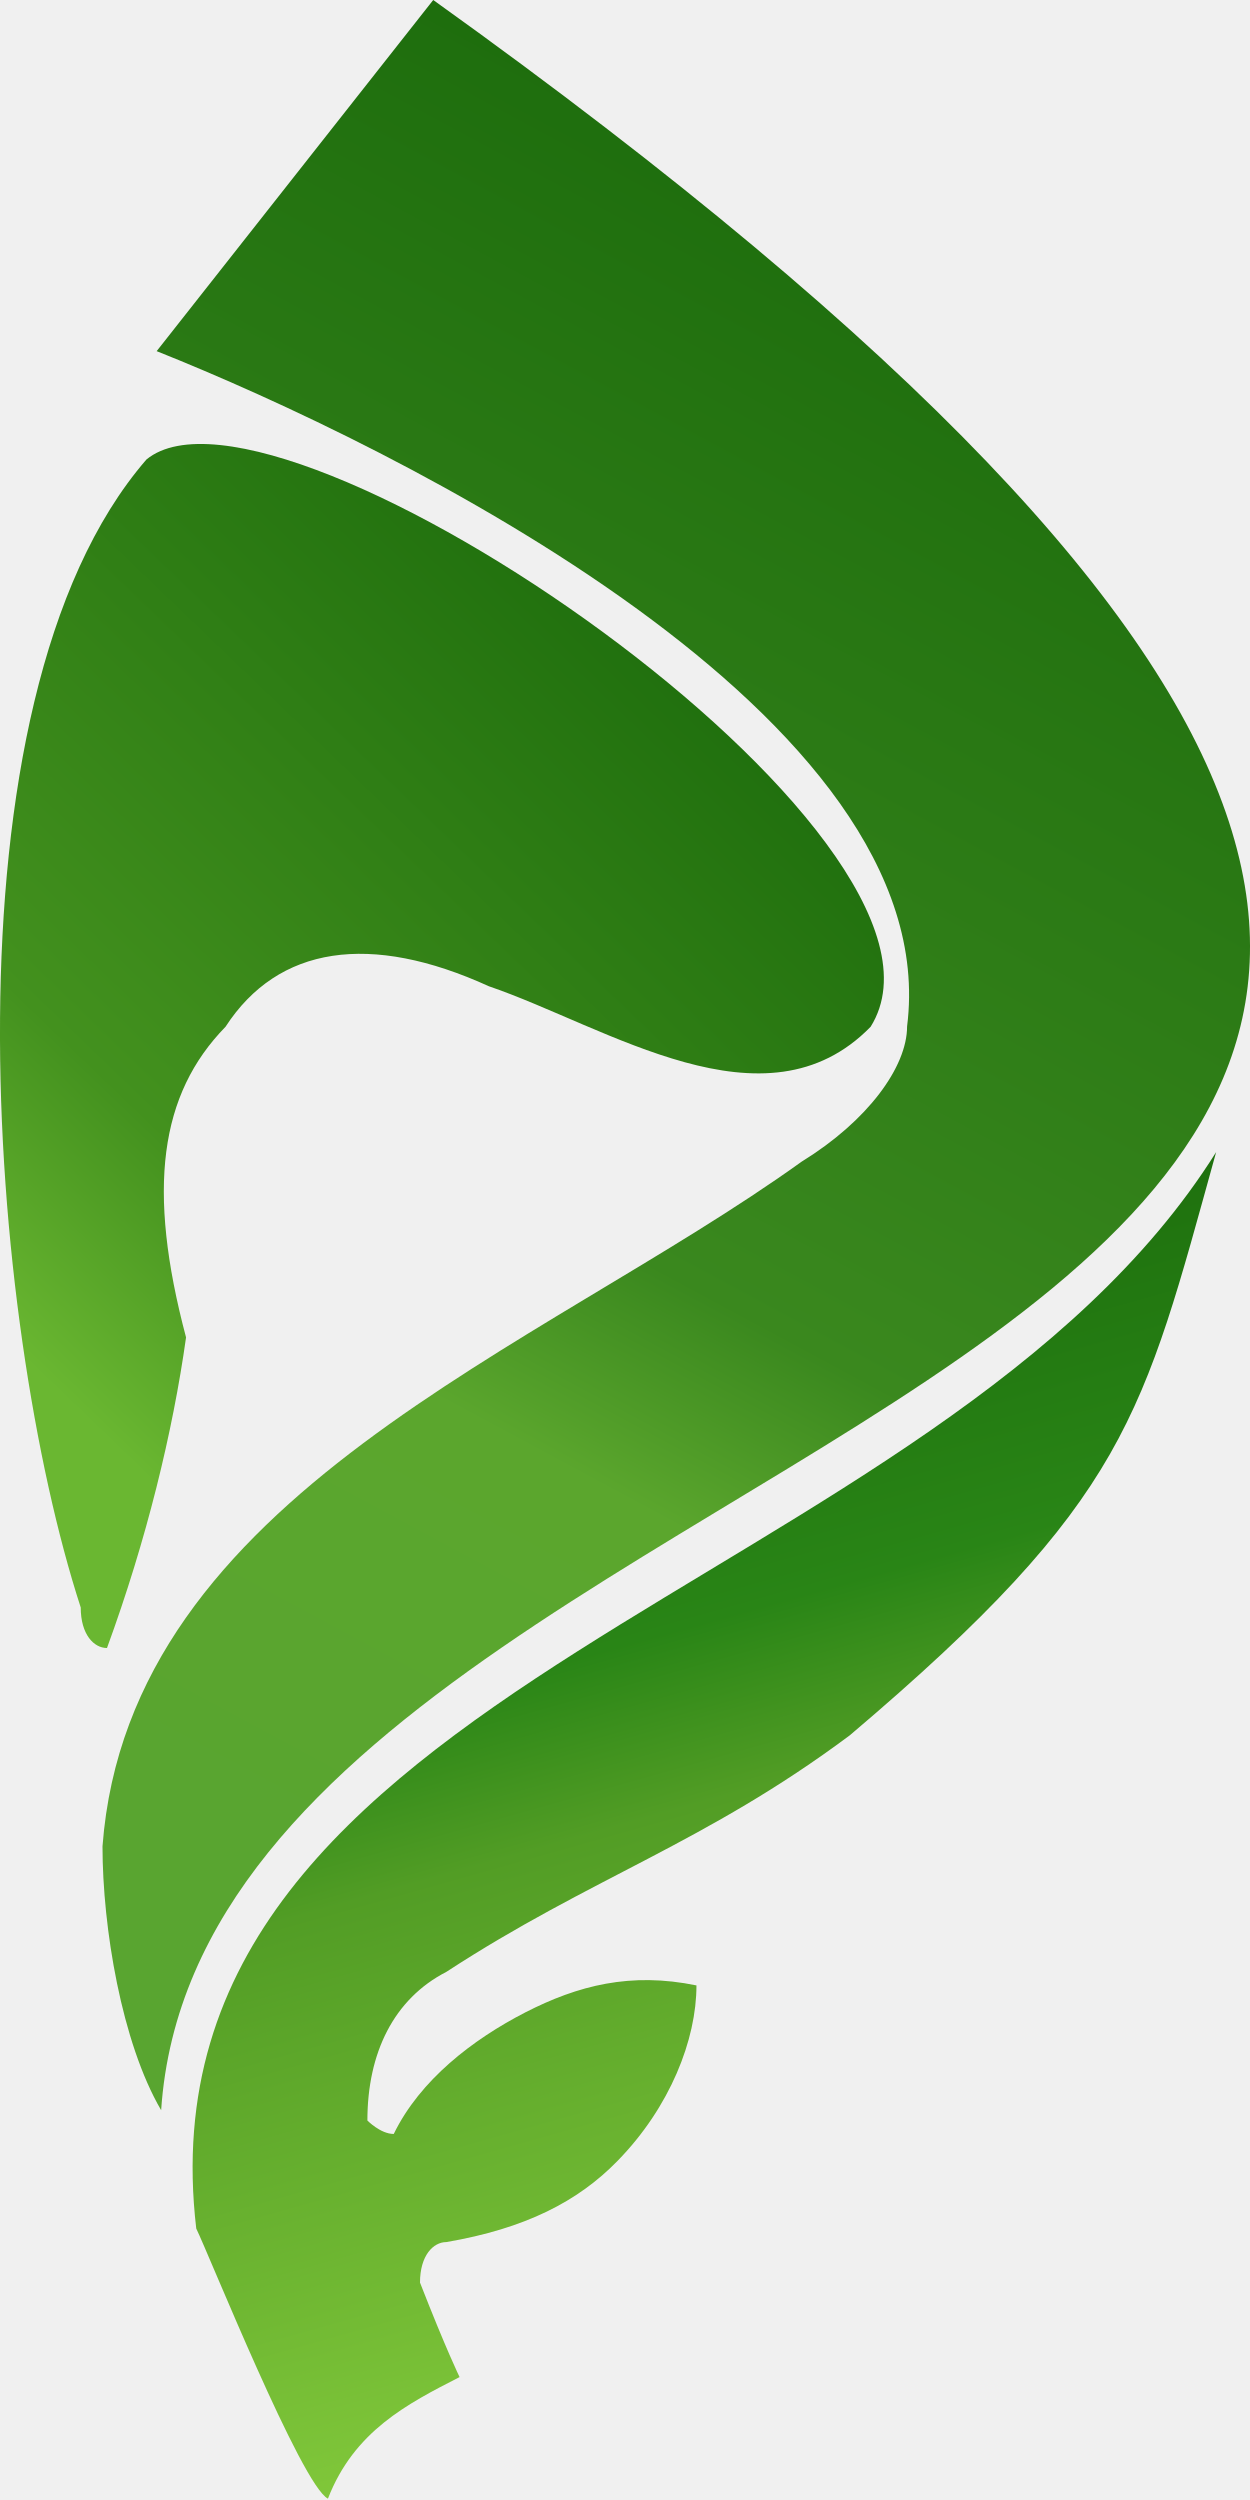
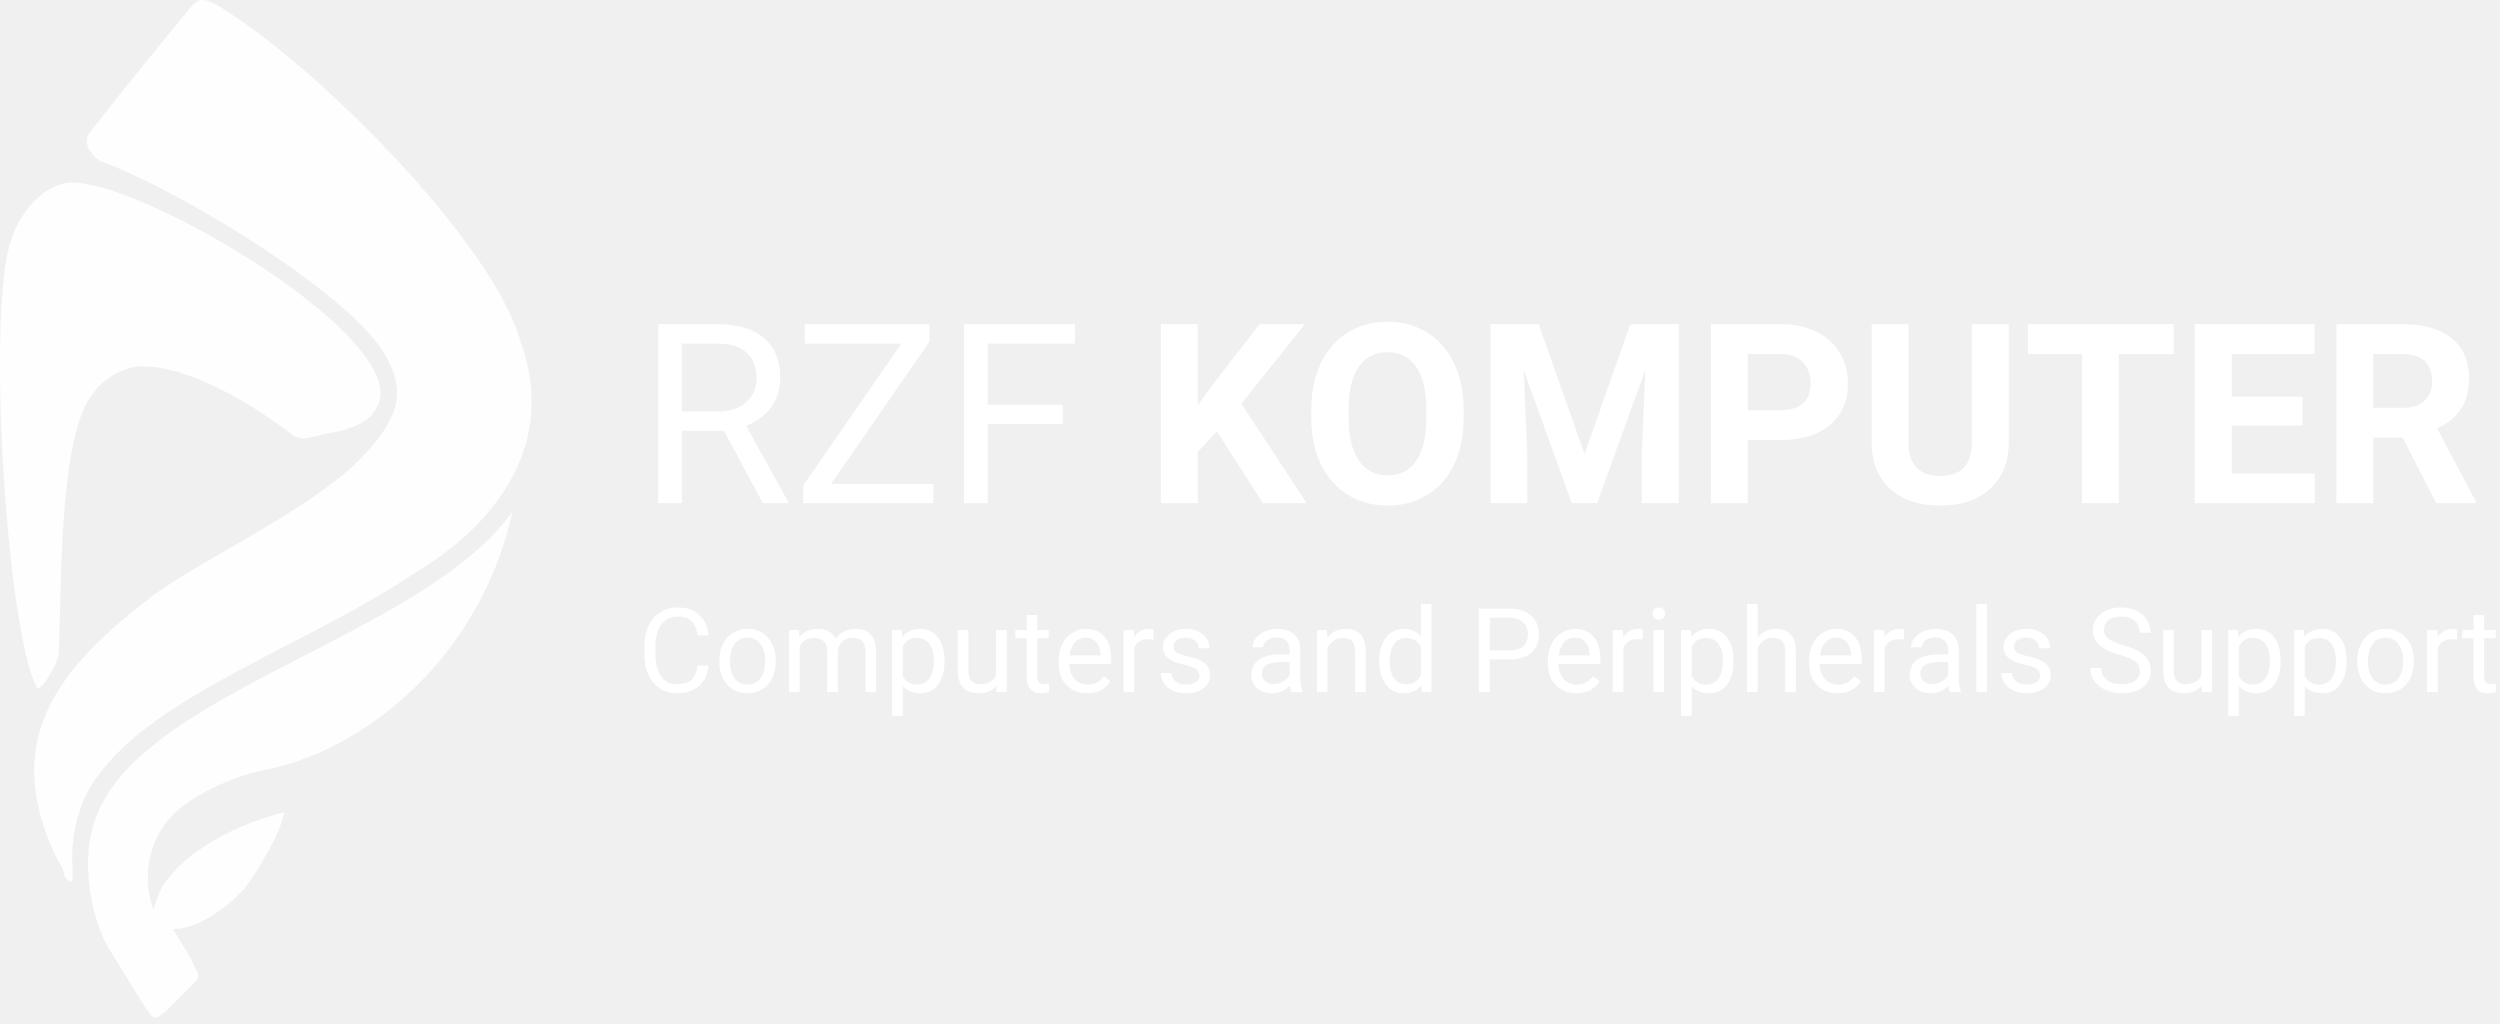
- <svg xmlns="http://www.w3.org/2000/svg" width="12" height="24" viewBox="0 0 12 24" fill="none">
-   <path fill-rule="evenodd" clip-rule="evenodd" d="M3.148 23.987C3.4 23.339 3.906 23.079 4.412 22.82C4.412 22.82 4.285 22.561 4.032 21.913C4.032 21.653 4.159 21.524 4.285 21.524C5.043 21.394 5.549 21.134 5.928 20.745C6.434 20.227 6.686 19.579 6.686 19.06C6.054 18.93 5.549 19.06 5.043 19.319C4.538 19.579 4.032 19.968 3.78 20.486C3.653 20.486 3.527 20.357 3.527 20.357C3.527 19.708 3.78 19.19 4.285 18.93C5.675 18.023 6.768 17.696 8.158 16.659C10.831 14.393 10.972 13.593 11.675 11.06C9.003 15.326 1.266 16.126 1.884 21.394C2.01 21.653 2.895 23.858 3.148 23.987V23.987Z" fill="url(#paint0_linear)" />
-   <path fill-rule="evenodd" clip-rule="evenodd" d="M4.159 0L1.504 3.371C3.779 4.279 9.087 6.872 8.708 9.854C8.708 10.243 8.329 10.762 7.697 11.151C5.17 12.966 1.237 14.354 0.984 17.725C0.984 18.503 1.168 19.61 1.547 20.258C2.053 12.738 22.99 13.485 4.159 0H4.159Z" fill="url(#paint1_linear)" />
-   <path fill-rule="evenodd" clip-rule="evenodd" d="M0.775 15.432C0.775 15.691 0.901 15.821 1.027 15.821C1.407 14.784 1.659 13.746 1.786 12.839C1.407 11.412 1.533 10.505 2.165 9.857C2.67 9.079 3.555 8.949 4.693 9.468C5.83 9.857 7.347 10.894 8.358 9.857C9.495 8.041 2.67 3.373 1.406 4.411C-0.616 6.745 -0.11 12.709 0.775 15.432V15.432Z" fill="url(#paint2_linear)" />
-   <defs>
-     <linearGradient id="paint0_linear" x1="5.297" y1="12.163" x2="8.521" y2="23.576" gradientUnits="userSpaceOnUse">
-       <stop stop-color="#1C6C0C" />
-       <stop offset="0.31" stop-color="#298516" />
-       <stop offset="0.451" stop-color="#529D25" />
-       <stop offset="1" stop-color="#89CF3E" />
-     </linearGradient>
-     <linearGradient id="paint1_linear" x1="10.371" y1="2.583" x2="2.187" y2="17.79" gradientUnits="userSpaceOnUse">
-       <stop stop-color="#1C6C0C" />
-       <stop offset="0.6" stop-color="#3A881E" />
-       <stop offset="0.722" stop-color="#5BA62D" />
-       <stop offset="1" stop-color="#59A530" />
-     </linearGradient>
-     <linearGradient id="paint2_linear" x1="7.634" y1="6.349" x2="0.735" y2="13.537" gradientUnits="userSpaceOnUse">
-       <stop stop-color="#1C6C0C" />
-       <stop offset="0.749" stop-color="#43911E" />
-       <stop offset="1" stop-color="#6AB731" />
-     </linearGradient>
-   </defs>
+ <svg xmlns="http://www.w3.org/2000/svg" width="149" height="61" viewBox="0 0 149 61" fill="none">
+   <path d="M72.526 25.71L71.384 26.94V29.987H69.186V19.323H71.384V24.157L72.351 22.831L75.068 19.323H77.771L73.984 24.062L77.88 29.987H75.266L72.526 25.71ZM87.233 24.897C87.233 25.947 87.048 26.867 86.677 27.657C86.306 28.449 85.773 29.059 85.08 29.489C84.392 29.919 83.6 30.133 82.707 30.133C81.823 30.133 81.035 29.921 80.341 29.496C79.648 29.071 79.111 28.466 78.73 27.68C78.35 26.889 78.156 25.98 78.151 24.955V24.428C78.151 23.378 78.339 22.455 78.715 21.659C79.096 20.859 79.631 20.246 80.319 19.821C81.013 19.391 81.804 19.176 82.692 19.176C83.582 19.176 84.37 19.391 85.058 19.821C85.751 20.246 86.286 20.858 86.662 21.659C87.043 22.455 87.233 23.376 87.233 24.42V24.897ZM85.007 24.413C85.007 23.295 84.807 22.445 84.407 21.864C84.006 21.284 83.435 20.993 82.692 20.993C81.955 20.993 81.386 21.281 80.986 21.857C80.586 22.428 80.383 23.268 80.378 24.377V24.897C80.378 25.985 80.578 26.83 80.978 27.431C81.378 28.031 81.955 28.331 82.707 28.331C83.444 28.331 84.011 28.043 84.407 27.467C84.802 26.887 85.002 26.042 85.007 24.933V24.413ZM91.701 19.323L94.44 27.057L97.165 19.323H100.051V29.987H97.846V27.072L98.066 22.04L95.188 29.987H93.679L90.808 22.047L91.027 27.072V29.987H88.83V19.323H91.701ZM104.167 26.23V29.987H101.97V19.323H106.13C106.931 19.323 107.634 19.469 108.239 19.763C108.822 20.031 109.312 20.467 109.646 21.015C109.973 21.552 110.136 22.165 110.136 22.853C110.136 23.898 109.777 24.723 109.06 25.329C108.347 25.929 107.358 26.229 106.093 26.229L104.167 26.23ZM104.167 24.45H106.13C106.711 24.45 107.153 24.313 107.456 24.04C107.763 23.766 107.917 23.376 107.917 22.868C107.917 22.345 107.763 21.923 107.456 21.601C107.148 21.278 106.723 21.112 106.181 21.103H104.167V24.45ZM119.724 19.323V26.347C119.724 27.514 119.357 28.437 118.625 29.115C117.897 29.794 116.901 30.133 115.637 30.133C114.392 30.133 113.403 29.803 112.67 29.145C111.938 28.485 111.564 27.58 111.55 26.427V19.323H113.747V26.361C113.747 27.06 113.913 27.57 114.245 27.892C114.582 28.21 115.046 28.368 115.637 28.368C116.872 28.368 117.5 27.718 117.519 26.42V19.323H119.724ZM129.553 21.103H126.286V29.987H124.089V21.103H120.866V19.323H129.553V21.103ZM137.229 25.365H133.01V28.222H137.961V29.987H130.812V19.323H137.946V21.103H133.01V23.644H137.229V25.365ZM143.198 26.083H141.447V29.987H139.25V19.323H143.212C144.472 19.323 145.444 19.603 146.127 20.165C146.811 20.727 147.153 21.52 147.153 22.545C147.153 23.273 146.994 23.881 146.677 24.369C146.364 24.853 145.888 25.239 145.249 25.526L147.556 29.884V29.987H145.197L143.198 26.083ZM141.447 24.303H143.22C143.771 24.303 144.199 24.164 144.501 23.886C144.804 23.603 144.956 23.214 144.956 22.721C144.956 22.218 144.812 21.823 144.523 21.535C144.24 21.247 143.803 21.103 143.212 21.103H141.447V24.303Z" fill="white" />
+   <path d="M43.149 25.673H40.644V29.987H39.231V19.323H42.761C43.961 19.323 44.885 19.596 45.529 20.143C46.179 20.69 46.503 21.486 46.503 22.531C46.503 23.195 46.323 23.773 45.961 24.267C45.605 24.76 45.107 25.128 44.467 25.373L46.972 29.899V29.987H45.463L43.149 25.673ZM40.644 24.523H42.804C43.503 24.523 44.057 24.343 44.467 23.981C44.882 23.62 45.09 23.136 45.09 22.531C45.09 21.871 44.892 21.366 44.497 21.015C44.106 20.663 43.54 20.485 42.797 20.48H40.644V24.523ZM49.536 28.837H55.636V29.987H47.873V28.932L53.718 20.48H47.968V19.323H55.402V20.356L49.536 28.837ZM63.342 25.277H58.867V29.987H57.46V19.323H64.067V20.48H58.867V24.127H63.342V25.277Z" fill="white" />
+   <path d="M42.238 39.671C42.177 40.197 41.982 40.604 41.654 40.891C41.328 41.176 40.894 41.318 40.352 41.318C39.764 41.318 39.292 41.108 38.937 40.686C38.583 40.264 38.407 39.7 38.407 38.994V38.515C38.407 38.053 38.489 37.646 38.653 37.295C38.819 36.945 39.053 36.675 39.357 36.489C39.673 36.296 40.039 36.197 40.41 36.205C40.938 36.205 41.362 36.353 41.681 36.649C42.001 36.943 42.186 37.351 42.238 37.873H41.578C41.522 37.477 41.398 37.189 41.206 37.012C41.016 36.834 40.751 36.745 40.41 36.745C39.99 36.745 39.661 36.9 39.422 37.21C39.185 37.52 39.066 37.96 39.066 38.533V39.015C39.066 39.555 39.179 39.985 39.405 40.303C39.63 40.623 39.946 40.782 40.352 40.782C40.716 40.782 40.995 40.7 41.189 40.536C41.385 40.369 41.515 40.081 41.579 39.671H42.239H42.238ZM42.871 39.367C42.871 39.004 42.941 38.679 43.083 38.389C43.214 38.114 43.419 37.882 43.677 37.719C43.94 37.56 44.242 37.478 44.549 37.483C45.052 37.483 45.459 37.658 45.769 38.006C46.081 38.355 46.237 38.819 46.237 39.397V39.442C46.237 39.802 46.167 40.125 46.029 40.412C45.901 40.687 45.695 40.919 45.437 41.079C45.182 41.239 44.888 41.319 44.556 41.319C44.054 41.319 43.648 41.144 43.336 40.795C43.026 40.447 42.871 39.985 42.871 39.411V39.367V39.367ZM43.506 39.442C43.506 39.852 43.601 40.182 43.79 40.43C43.878 40.549 43.994 40.645 44.127 40.71C44.261 40.775 44.408 40.806 44.556 40.802C44.704 40.806 44.852 40.775 44.985 40.709C45.118 40.644 45.234 40.546 45.321 40.426C45.511 40.173 45.605 39.82 45.605 39.366C45.605 38.961 45.508 38.633 45.315 38.382C45.228 38.261 45.113 38.163 44.979 38.097C44.846 38.031 44.698 37.998 44.549 38.002C44.402 37.999 44.257 38.031 44.126 38.096C43.994 38.161 43.88 38.257 43.794 38.375C43.602 38.624 43.506 38.979 43.506 39.442V39.442ZM47.625 37.552L47.642 37.962C47.913 37.642 48.279 37.483 48.739 37.483C49.257 37.483 49.609 37.682 49.795 38.078C49.918 37.9 50.078 37.757 50.274 37.648C50.489 37.534 50.73 37.477 50.974 37.483C51.786 37.483 52.198 37.913 52.212 38.772V41.25H51.58V38.81C51.58 38.545 51.52 38.348 51.398 38.218C51.278 38.086 51.075 38.02 50.79 38.02C50.555 38.02 50.36 38.09 50.206 38.232C50.047 38.379 49.95 38.58 49.936 38.796V41.25H49.3V38.827C49.3 38.289 49.037 38.02 48.51 38.02C48.096 38.02 47.812 38.197 47.66 38.55V41.25H47.027V37.552H47.625V37.552ZM56.293 39.442C56.293 40.005 56.164 40.458 55.907 40.802C55.788 40.967 55.631 41.101 55.448 41.191C55.266 41.281 55.064 41.325 54.861 41.318C54.411 41.318 54.059 41.176 53.801 40.891V42.671H53.169V37.551H53.747L53.777 37.961C54.035 37.643 54.393 37.483 54.851 37.483C55.295 37.483 55.646 37.651 55.903 37.986C56.163 38.321 56.293 38.786 56.293 39.384V39.442ZM55.661 39.37C55.661 38.953 55.571 38.624 55.394 38.382C55.312 38.266 55.202 38.172 55.074 38.109C54.947 38.045 54.805 38.015 54.663 38.02C54.28 38.02 53.993 38.19 53.801 38.53V40.296C53.991 40.633 54.28 40.802 54.669 40.802C54.972 40.802 55.213 40.682 55.391 40.443C55.571 40.202 55.661 39.844 55.661 39.37V39.37ZM59.383 40.884C59.137 41.174 58.776 41.318 58.299 41.318C57.905 41.318 57.604 41.204 57.397 40.977C57.192 40.747 57.088 40.407 57.086 39.957V37.553H57.718V39.942C57.718 40.502 57.946 40.782 58.402 40.782C58.885 40.782 59.206 40.602 59.366 40.242V37.552H59.998V41.251H59.396L59.383 40.885V40.884ZM61.82 36.656V37.552H62.51V38.04H61.82V40.334C61.82 40.482 61.85 40.594 61.912 40.669C61.974 40.742 62.078 40.779 62.227 40.779C62.299 40.779 62.4 40.765 62.527 40.737V41.25C62.369 41.294 62.206 41.317 62.042 41.318C61.759 41.318 61.546 41.233 61.402 41.062C61.259 40.891 61.187 40.648 61.187 40.334V38.04H60.514V37.552H61.188V36.656H61.82V36.656ZM64.787 41.318C64.285 41.318 63.877 41.154 63.563 40.826C63.249 40.496 63.091 40.055 63.091 39.503V39.387C63.091 39.02 63.161 38.693 63.3 38.407C63.441 38.117 63.637 37.891 63.888 37.729C64.141 37.565 64.414 37.483 64.708 37.483C65.188 37.483 65.563 37.642 65.829 37.958C66.096 38.275 66.229 38.728 66.229 39.318V39.582H63.724C63.733 39.946 63.839 40.242 64.041 40.467C64.247 40.691 64.506 40.802 64.821 40.802C65.044 40.802 65.233 40.757 65.388 40.665C65.543 40.575 65.678 40.453 65.795 40.303L66.181 40.603C65.871 41.08 65.406 41.318 64.787 41.318V41.318ZM64.708 38.003C64.587 38.001 64.467 38.025 64.356 38.073C64.245 38.121 64.146 38.193 64.065 38.283C63.892 38.468 63.785 38.727 63.745 39.063H65.597V39.015C65.579 38.693 65.492 38.445 65.337 38.269C65.182 38.092 64.972 38.003 64.708 38.003ZM68.751 38.119C68.648 38.102 68.545 38.094 68.441 38.095C68.026 38.095 67.744 38.272 67.596 38.625V41.25H66.964V37.552H67.579L67.589 37.979C67.797 37.649 68.091 37.483 68.471 37.483C68.567 37.478 68.662 37.494 68.751 37.531V38.119ZM71.489 40.269C71.492 40.192 71.476 40.115 71.442 40.045C71.408 39.976 71.357 39.916 71.294 39.872C71.167 39.777 70.942 39.695 70.621 39.626C70.358 39.576 70.102 39.493 69.859 39.38C69.694 39.303 69.55 39.185 69.442 39.039C69.351 38.899 69.304 38.734 69.309 38.567C69.309 38.264 69.436 38.007 69.691 37.797C69.949 37.588 70.277 37.483 70.676 37.483C71.096 37.483 71.435 37.591 71.694 37.808C71.956 38.024 72.087 38.301 72.087 38.638H71.452C71.451 38.551 71.431 38.466 71.392 38.389C71.354 38.312 71.298 38.244 71.23 38.191C71.075 38.062 70.877 37.995 70.676 38.003C70.446 38.003 70.266 38.053 70.136 38.153C70.074 38.198 70.024 38.257 69.99 38.326C69.956 38.394 69.939 38.47 69.941 38.546C69.941 38.699 70.001 38.814 70.122 38.892C70.242 38.969 70.46 39.043 70.775 39.114C71.092 39.184 71.348 39.269 71.544 39.367C71.717 39.446 71.866 39.568 71.978 39.722C72.077 39.87 72.127 40.046 72.122 40.224C72.122 40.554 71.989 40.82 71.725 41.021C71.461 41.219 71.118 41.318 70.696 41.318C70.426 41.323 70.157 41.27 69.91 41.161C69.695 41.066 69.51 40.915 69.374 40.723C69.249 40.544 69.182 40.331 69.182 40.112H69.814C69.826 40.324 69.91 40.492 70.067 40.618C70.227 40.741 70.437 40.802 70.697 40.802C70.936 40.802 71.127 40.754 71.27 40.659C71.337 40.619 71.393 40.562 71.432 40.493C71.47 40.425 71.49 40.348 71.49 40.269H71.489ZM76.965 41.249C76.916 41.124 76.886 40.993 76.876 40.86C76.742 41.006 76.579 41.122 76.398 41.201C76.217 41.28 76.021 41.32 75.823 41.318C75.459 41.318 75.159 41.216 74.924 41.011C74.811 40.914 74.722 40.793 74.662 40.657C74.602 40.521 74.572 40.374 74.576 40.225C74.576 39.839 74.722 39.541 75.013 39.329C75.307 39.115 75.72 39.008 76.25 39.008H76.866V38.718C76.866 38.496 76.8 38.321 76.668 38.191C76.535 38.059 76.34 37.993 76.083 37.993C75.88 37.986 75.681 38.046 75.516 38.163C75.363 38.277 75.286 38.415 75.286 38.577H74.651C74.654 38.383 74.723 38.195 74.846 38.044C74.978 37.871 75.156 37.734 75.379 37.634C75.604 37.534 75.852 37.484 76.121 37.484C76.547 37.484 76.881 37.59 77.122 37.804C77.364 38.017 77.489 38.309 77.498 38.683V40.385C77.498 40.725 77.541 40.995 77.628 41.195V41.25H76.965V41.249ZM75.915 40.768C76.114 40.768 76.302 40.717 76.479 40.614C76.646 40.523 76.781 40.384 76.866 40.214V39.456H76.37C75.595 39.456 75.208 39.682 75.208 40.136C75.208 40.334 75.274 40.489 75.406 40.601C75.55 40.717 75.731 40.776 75.916 40.768H75.915ZM79.087 37.552L79.107 38.017C79.236 37.846 79.404 37.709 79.596 37.616C79.789 37.523 80.001 37.478 80.215 37.483C80.997 37.483 81.391 37.924 81.398 38.806V41.25H80.766V38.803C80.763 38.536 80.702 38.339 80.581 38.211C80.463 38.084 80.277 38.02 80.024 38.02C79.831 38.016 79.642 38.074 79.484 38.184C79.329 38.294 79.208 38.437 79.122 38.614V41.25H78.489V37.552H79.087V37.552ZM82.197 39.37C82.197 38.803 82.332 38.347 82.601 38.003C82.87 37.657 83.222 37.483 83.657 37.483C84.09 37.483 84.433 37.631 84.686 37.928V36H85.318V41.25H84.738L84.707 40.853C84.454 41.163 84.102 41.318 83.65 41.318C83.222 41.318 82.872 41.143 82.601 40.792C82.332 40.441 82.198 39.983 82.198 39.418V39.37H82.197ZM82.83 39.442C82.83 39.862 82.917 40.189 83.09 40.426C83.17 40.541 83.278 40.633 83.404 40.695C83.529 40.757 83.668 40.787 83.808 40.782C84.208 40.782 84.501 40.602 84.686 40.242V38.542C84.496 38.194 84.206 38.02 83.814 38.02C83.504 38.02 83.263 38.14 83.09 38.379C82.917 38.619 82.83 38.972 82.83 39.442V39.442ZM88.794 39.302V41.25H88.138V36.273H89.974C90.518 36.273 90.944 36.413 91.252 36.69C91.562 36.968 91.717 37.336 91.717 37.794C91.717 38.277 91.565 38.65 91.262 38.912C90.961 39.172 90.53 39.302 89.967 39.302H88.794V39.302ZM88.794 38.765H89.974C90.325 38.765 90.593 38.683 90.78 38.519C90.967 38.353 91.061 38.113 91.061 37.801C91.061 37.505 90.967 37.268 90.78 37.091C90.593 36.913 90.337 36.821 90.011 36.813H88.794V38.765ZM93.942 41.318C93.441 41.318 93.033 41.154 92.718 40.826C92.404 40.496 92.247 40.055 92.247 39.503V39.387C92.247 39.02 92.316 38.693 92.455 38.407C92.596 38.117 92.792 37.891 93.043 37.729C93.296 37.565 93.569 37.483 93.863 37.483C94.344 37.483 94.718 37.642 94.984 37.958C95.251 38.275 95.384 38.728 95.384 39.318V39.582H92.879C92.888 39.946 92.994 40.242 93.197 40.467C93.402 40.691 93.662 40.802 93.976 40.802C94.199 40.802 94.389 40.757 94.543 40.665C94.701 40.572 94.839 40.449 94.95 40.303L95.336 40.603C95.027 41.08 94.562 41.318 93.942 41.318V41.318ZM93.863 38.003C93.742 38.001 93.622 38.025 93.511 38.073C93.4 38.121 93.301 38.193 93.221 38.283C93.048 38.468 92.94 38.727 92.899 39.063H94.752V39.015C94.734 38.693 94.647 38.445 94.492 38.269C94.337 38.092 94.128 38.003 93.863 38.003V38.003ZM97.907 38.119C97.804 38.102 97.7 38.094 97.596 38.095C97.181 38.095 96.9 38.272 96.751 38.625V41.25H96.119V37.552H96.734L96.745 37.979C96.952 37.649 97.246 37.483 97.626 37.483C97.75 37.483 97.843 37.499 97.907 37.531V38.119V38.119ZM99.178 41.249H98.546V37.553H99.178V41.251V41.249ZM98.495 36.571C98.495 36.468 98.525 36.381 98.587 36.311C98.651 36.241 98.744 36.205 98.867 36.205C98.99 36.205 99.084 36.24 99.147 36.311C99.211 36.381 99.243 36.468 99.243 36.571C99.246 36.666 99.211 36.758 99.147 36.827C99.084 36.895 98.99 36.93 98.867 36.93C98.744 36.93 98.651 36.895 98.587 36.827C98.525 36.757 98.492 36.665 98.495 36.571ZM103.317 39.441C103.317 40.005 103.189 40.458 102.931 40.802C102.812 40.967 102.655 41.101 102.472 41.191C102.29 41.281 102.088 41.325 101.885 41.318C101.436 41.318 101.083 41.176 100.826 40.891V42.671H100.193V37.551H100.771L100.802 37.961C101.059 37.643 101.417 37.483 101.875 37.483C102.319 37.483 102.67 37.651 102.928 37.986C103.188 38.321 103.317 38.786 103.317 39.384V39.442V39.441ZM102.685 39.37C102.685 38.953 102.596 38.624 102.418 38.382C102.336 38.266 102.226 38.172 102.098 38.108C101.971 38.045 101.829 38.015 101.687 38.02C101.304 38.02 101.017 38.19 100.826 38.53V40.296C100.907 40.455 101.032 40.587 101.186 40.676C101.34 40.766 101.516 40.81 101.694 40.802C101.997 40.802 102.237 40.682 102.415 40.443C102.595 40.202 102.685 39.844 102.685 39.37V39.37ZM104.756 38C104.885 37.834 105.052 37.701 105.241 37.612C105.431 37.522 105.64 37.478 105.85 37.483C106.632 37.483 107.026 37.924 107.033 38.806V41.25H106.4V38.803C106.398 38.536 106.337 38.339 106.216 38.211C106.097 38.084 105.912 38.02 105.659 38.02C105.466 38.016 105.277 38.074 105.119 38.184C104.964 38.294 104.843 38.437 104.756 38.614V41.25H104.124V36H104.756V38ZM109.514 41.318C109.013 41.318 108.605 41.154 108.291 40.826C107.976 40.496 107.819 40.055 107.819 39.503V39.387C107.819 39.02 107.888 38.693 108.027 38.407C108.169 38.117 108.365 37.891 108.615 37.729C108.858 37.568 109.144 37.482 109.436 37.483C109.916 37.483 110.29 37.642 110.557 37.958C110.823 38.275 110.957 38.728 110.957 39.318V39.582H108.451C108.46 39.946 108.566 40.242 108.769 40.467C108.974 40.691 109.234 40.802 109.548 40.802C109.772 40.802 109.961 40.757 110.116 40.665C110.271 40.575 110.406 40.453 110.522 40.303L110.909 40.603C110.599 41.08 110.134 41.318 109.514 41.318V41.318ZM109.436 38.003C109.315 38.001 109.195 38.024 109.084 38.073C108.973 38.121 108.874 38.193 108.793 38.283C108.62 38.468 108.513 38.727 108.472 39.063H110.324V39.015C110.306 38.693 110.219 38.445 110.064 38.269C109.91 38.092 109.7 38.003 109.436 38.003ZM113.479 38.119C113.376 38.102 113.272 38.094 113.168 38.095C112.753 38.095 112.472 38.272 112.324 38.625V41.25H111.691V37.552H112.307L112.317 37.979C112.524 37.649 112.818 37.483 113.199 37.483C113.322 37.483 113.415 37.499 113.479 37.531V38.119V38.119ZM116.21 41.249C116.161 41.124 116.131 40.993 116.121 40.86C115.987 41.006 115.824 41.122 115.643 41.201C115.462 41.28 115.266 41.32 115.068 41.318C114.704 41.318 114.404 41.216 114.169 41.011C114.057 40.914 113.967 40.793 113.907 40.657C113.847 40.521 113.817 40.373 113.821 40.225C113.821 39.839 113.967 39.541 114.258 39.329C114.552 39.115 114.965 39.008 115.496 39.008H116.111V38.718C116.111 38.496 116.045 38.321 115.913 38.191C115.78 38.059 115.586 37.993 115.328 37.993C115.125 37.986 114.926 38.045 114.761 38.163C114.608 38.277 114.532 38.415 114.532 38.577H113.896C113.899 38.383 113.968 38.195 114.091 38.044C114.223 37.871 114.401 37.734 114.624 37.634C114.85 37.534 115.097 37.484 115.366 37.484C115.792 37.484 116.126 37.59 116.367 37.804C116.609 38.017 116.734 38.309 116.743 38.683V40.385C116.743 40.725 116.786 40.995 116.873 41.195V41.25H116.21V41.249ZM115.161 40.768C115.359 40.768 115.547 40.717 115.725 40.614C115.891 40.523 116.026 40.383 116.111 40.214V39.456H115.615C114.84 39.456 114.453 39.682 114.453 40.136C114.453 40.334 114.519 40.489 114.651 40.601C114.795 40.716 114.976 40.776 115.161 40.768ZM118.421 41.25H117.789V36H118.421V41.25ZM121.59 40.269C121.593 40.192 121.577 40.115 121.543 40.045C121.509 39.976 121.458 39.916 121.395 39.872C121.267 39.777 121.043 39.695 120.722 39.626C120.458 39.576 120.202 39.493 119.959 39.38C119.794 39.302 119.651 39.185 119.542 39.039C119.451 38.899 119.405 38.734 119.409 38.567C119.409 38.264 119.537 38.007 119.792 37.797C120.049 37.588 120.378 37.483 120.776 37.483C121.196 37.483 121.535 37.591 121.795 37.808C122.057 38.024 122.188 38.301 122.188 38.638H121.552C121.551 38.551 121.531 38.466 121.492 38.389C121.454 38.312 121.398 38.244 121.33 38.191C121.175 38.062 120.977 37.995 120.776 38.003C120.546 38.003 120.366 38.053 120.236 38.153C120.174 38.198 120.124 38.257 120.09 38.326C120.057 38.394 120.04 38.47 120.042 38.546C120.042 38.699 120.102 38.814 120.223 38.892C120.343 38.969 120.561 39.043 120.875 39.114C121.192 39.184 121.449 39.269 121.645 39.367C121.84 39.465 121.985 39.583 122.079 39.722C122.177 39.87 122.227 40.046 122.222 40.224C122.222 40.554 122.09 40.82 121.826 41.021C121.561 41.219 121.218 41.318 120.797 41.318C120.527 41.323 120.258 41.27 120.011 41.161C119.795 41.066 119.61 40.915 119.474 40.723C119.35 40.543 119.283 40.33 119.283 40.112H119.915C119.926 40.324 120.011 40.492 120.168 40.618C120.327 40.741 120.537 40.802 120.797 40.802C121.036 40.802 121.228 40.754 121.371 40.659C121.438 40.619 121.494 40.562 121.532 40.493C121.571 40.425 121.591 40.347 121.59 40.269V40.269ZM126.348 39.032C125.785 38.87 125.375 38.672 125.117 38.437C124.994 38.327 124.896 38.192 124.83 38.041C124.764 37.89 124.731 37.727 124.734 37.562C124.734 37.17 124.89 36.846 125.203 36.592C125.517 36.334 125.925 36.205 126.426 36.205C126.768 36.205 127.072 36.271 127.339 36.403C127.608 36.535 127.815 36.718 127.961 36.95C128.109 37.183 128.183 37.437 128.183 37.712H127.523C127.523 37.412 127.428 37.176 127.236 37.005C127.045 36.832 126.775 36.745 126.426 36.745C126.103 36.745 125.85 36.817 125.667 36.96C125.487 37.102 125.397 37.299 125.397 37.552C125.397 37.755 125.483 37.926 125.654 38.068C125.827 38.207 126.12 38.334 126.532 38.451C126.947 38.567 127.271 38.695 127.503 38.837C127.738 38.976 127.911 39.139 128.022 39.326C128.136 39.512 128.193 39.732 128.193 39.986C128.193 40.389 128.036 40.712 127.722 40.956C127.407 41.198 126.987 41.318 126.46 41.318C126.131 41.32 125.805 41.254 125.503 41.123C125.229 41.009 124.992 40.822 124.816 40.583C124.657 40.356 124.573 40.084 124.577 39.807H125.237C125.237 40.108 125.347 40.347 125.568 40.522C125.792 40.695 126.089 40.782 126.46 40.782C126.807 40.782 127.072 40.711 127.257 40.57C127.346 40.503 127.418 40.416 127.467 40.315C127.515 40.214 127.538 40.104 127.534 39.992C127.534 39.748 127.448 39.56 127.277 39.428C127.106 39.294 126.797 39.161 126.348 39.032V39.032ZM131.222 40.884C130.976 41.174 130.614 41.318 130.138 41.318C129.744 41.318 129.443 41.204 129.236 40.977C129.031 40.747 128.927 40.407 128.925 39.957V37.553H129.557V39.942C129.557 40.502 129.785 40.782 130.241 40.782C130.724 40.782 131.045 40.602 131.205 40.242V37.552H131.837V41.251H131.235L131.222 40.885V40.884ZM135.925 39.442C135.925 40.005 135.796 40.458 135.539 40.802C135.42 40.967 135.263 41.101 135.08 41.191C134.898 41.281 134.696 41.324 134.493 41.318C134.044 41.318 133.691 41.176 133.433 40.891V42.671H132.801V37.551H133.378L133.409 37.961C133.667 37.643 134.024 37.483 134.482 37.483C134.927 37.483 135.278 37.651 135.535 37.986C135.795 38.321 135.925 38.786 135.925 39.384V39.442ZM135.292 39.37C135.292 38.953 135.204 38.624 135.026 38.382C134.943 38.266 134.833 38.172 134.706 38.109C134.578 38.045 134.436 38.015 134.294 38.02C133.912 38.02 133.625 38.19 133.433 38.53V40.296C133.514 40.454 133.639 40.586 133.793 40.676C133.947 40.766 134.123 40.809 134.301 40.802C134.441 40.806 134.581 40.776 134.707 40.713C134.832 40.651 134.941 40.558 135.022 40.443C135.202 40.202 135.292 39.844 135.292 39.37V39.37ZM139.855 39.442C139.855 40.005 139.727 40.458 139.469 40.802C139.35 40.967 139.193 41.101 139.01 41.191C138.828 41.281 138.626 41.325 138.423 41.318C137.974 41.318 137.621 41.176 137.364 40.891V42.671H136.731V37.551H137.309L137.34 37.961C137.597 37.643 137.955 37.483 138.413 37.483C138.857 37.483 139.208 37.651 139.466 37.986C139.726 38.321 139.855 38.786 139.855 39.384V39.442V39.442ZM139.223 39.37C139.223 38.953 139.134 38.624 138.957 38.382C138.874 38.266 138.764 38.172 138.637 38.109C138.509 38.045 138.367 38.015 138.225 38.02C137.842 38.02 137.555 38.19 137.364 38.53V40.296C137.445 40.455 137.57 40.587 137.724 40.676C137.878 40.766 138.054 40.81 138.232 40.802C138.535 40.802 138.775 40.682 138.953 40.443C139.133 40.202 139.223 39.844 139.223 39.37V39.37ZM140.495 39.367C140.495 39.004 140.565 38.679 140.707 38.389C140.85 38.099 141.048 37.876 141.301 37.719C141.563 37.56 141.866 37.478 142.173 37.483C142.676 37.483 143.083 37.658 143.393 38.006C143.705 38.355 143.861 38.819 143.861 39.397V39.442C143.861 39.802 143.792 40.125 143.653 40.412C143.525 40.687 143.319 40.919 143.062 41.079C142.806 41.239 142.512 41.319 142.18 41.319C141.678 41.319 141.272 41.144 140.959 40.795C140.65 40.447 140.495 39.985 140.495 39.411V39.367V39.367ZM141.13 39.442C141.13 39.852 141.225 40.182 141.414 40.43C141.502 40.549 141.618 40.645 141.751 40.71C141.885 40.775 142.032 40.806 142.18 40.802C142.328 40.807 142.476 40.775 142.609 40.709C142.743 40.644 142.858 40.547 142.945 40.426C143.134 40.173 143.229 39.82 143.229 39.366C143.229 38.961 143.132 38.633 142.938 38.382C142.851 38.261 142.736 38.163 142.603 38.097C142.469 38.03 142.322 37.998 142.173 38.002C142.026 37.999 141.881 38.031 141.749 38.096C141.617 38.161 141.503 38.257 141.417 38.375C141.226 38.624 141.13 38.979 141.13 39.442V39.442ZM146.442 38.119C146.339 38.102 146.235 38.094 146.131 38.095C145.716 38.095 145.435 38.272 145.287 38.625V41.25H144.654V37.552H145.27L145.28 37.979C145.487 37.649 145.781 37.483 146.162 37.483C146.285 37.483 146.378 37.499 146.442 37.531V38.119ZM148.055 36.656V37.552H148.746V38.04H148.055V40.334C148.055 40.482 148.086 40.594 148.147 40.669C148.209 40.742 148.314 40.779 148.462 40.779C148.535 40.779 148.635 40.765 148.763 40.737V41.25C148.605 41.294 148.441 41.317 148.277 41.318C147.995 41.318 147.782 41.233 147.638 41.062C147.495 40.891 147.423 40.648 147.423 40.334V38.04H146.75V37.552H147.423V36.656H148.055V36.656Z" fill="white" />
+   <path fill-rule="evenodd" clip-rule="evenodd" d="M31.034 20.382C29.376 14.412 18.761 3.797 12.956 0.314C12.293 -0.018 11.961 -0.184 11.463 0.314C9.971 2.138 6.82 5.953 5.327 7.943C4.829 8.607 5.659 9.436 5.99 9.602C10.966 11.426 21.415 17.895 23.073 21.378C23.737 22.538 23.902 23.865 23.239 25.026C21.083 29.338 13.288 32.49 9.142 35.475C3.503 39.787 -0.146 44.099 3.503 51.397C3.668 51.563 3.834 51.895 3.834 52.226C4.332 52.89 4.332 52.392 4.332 51.895C4.166 49.904 4.663 47.748 5.824 46.256C7.151 44.431 8.976 43.104 10.8 41.943C15.278 39.124 20.254 37.134 24.732 34.148C29.707 31.163 33.19 26.353 31.034 20.382Z" fill="#FEFEFE" />
+   <path fill-rule="evenodd" clip-rule="evenodd" d="M30.537 30.5C25.229 37.963 8.146 41.28 5.659 48.909C4.829 51.065 5.327 54.548 6.488 56.538L8.644 60.021C9.142 60.685 9.142 60.851 9.805 60.353C10.468 59.69 10.966 59.192 11.629 58.529C11.961 58.197 11.795 58.031 11.629 57.7C11.298 56.87 10.8 56.207 10.303 55.377C11.795 55.377 13.62 54.051 14.615 52.89C15.278 52.06 16.771 49.573 16.937 48.412C14.283 49.075 11.132 50.568 9.639 52.89C9.473 53.221 9.307 53.719 9.142 54.217C8.478 52.392 8.81 50.236 10.137 48.743C11.298 47.417 13.951 46.256 15.61 45.924C21.912 44.763 28.712 38.958 30.537 30.5Z" fill="#FEFEFE" />
+   <path fill-rule="evenodd" clip-rule="evenodd" d="M3.503 38.958C3.668 35.309 3.503 27.182 5.161 24.031C5.824 22.87 6.654 22.207 7.981 21.875C10.468 21.543 14.117 23.534 16.439 25.192C17.932 26.187 17.434 26.353 19.424 25.856C20.42 25.69 21.912 25.358 22.41 24.363C25.064 20.382 7.483 10.099 3.834 10.929C2.342 11.26 1.181 12.753 0.683 14.246C-0.81 18.226 0.351 37.3 2.176 40.948C2.342 41.446 3.503 39.456 3.503 38.958Z" fill="#FEFEFE" />
</svg>
